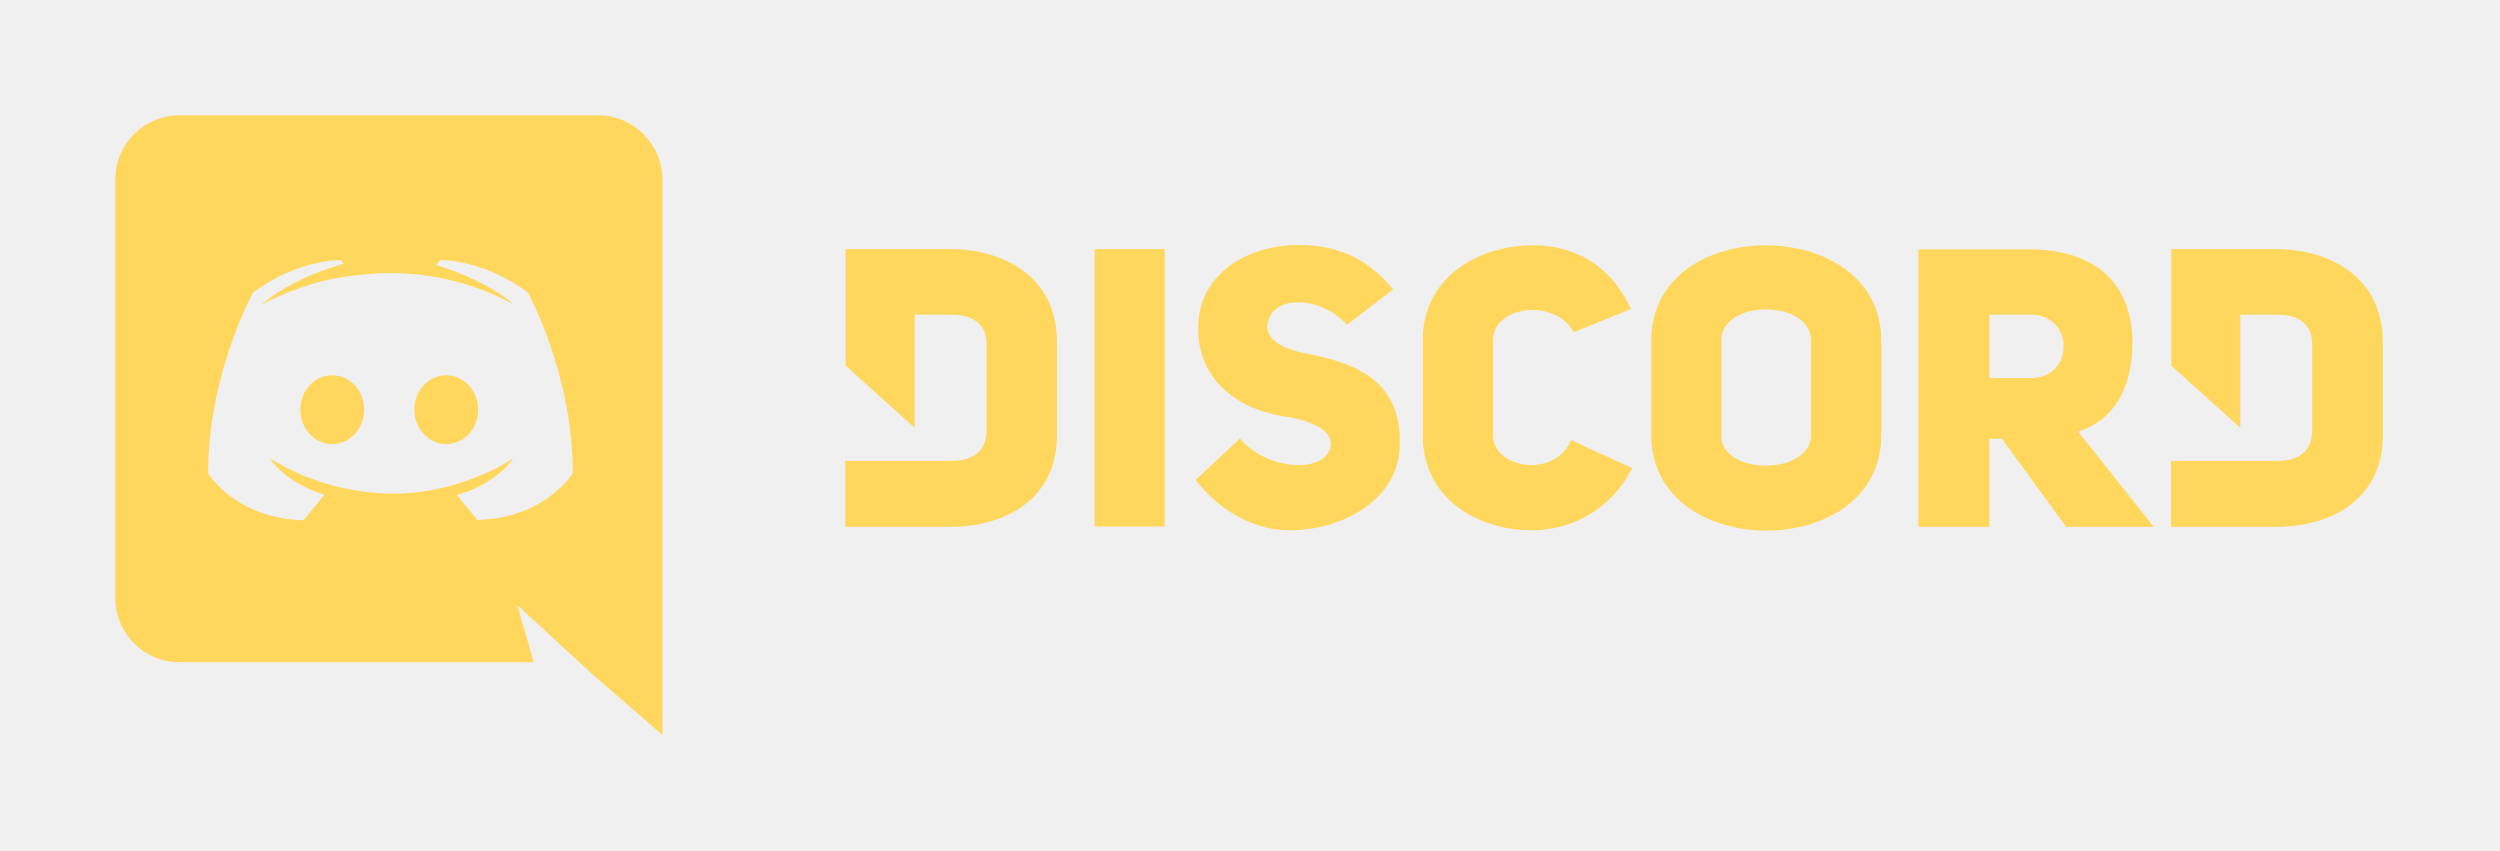
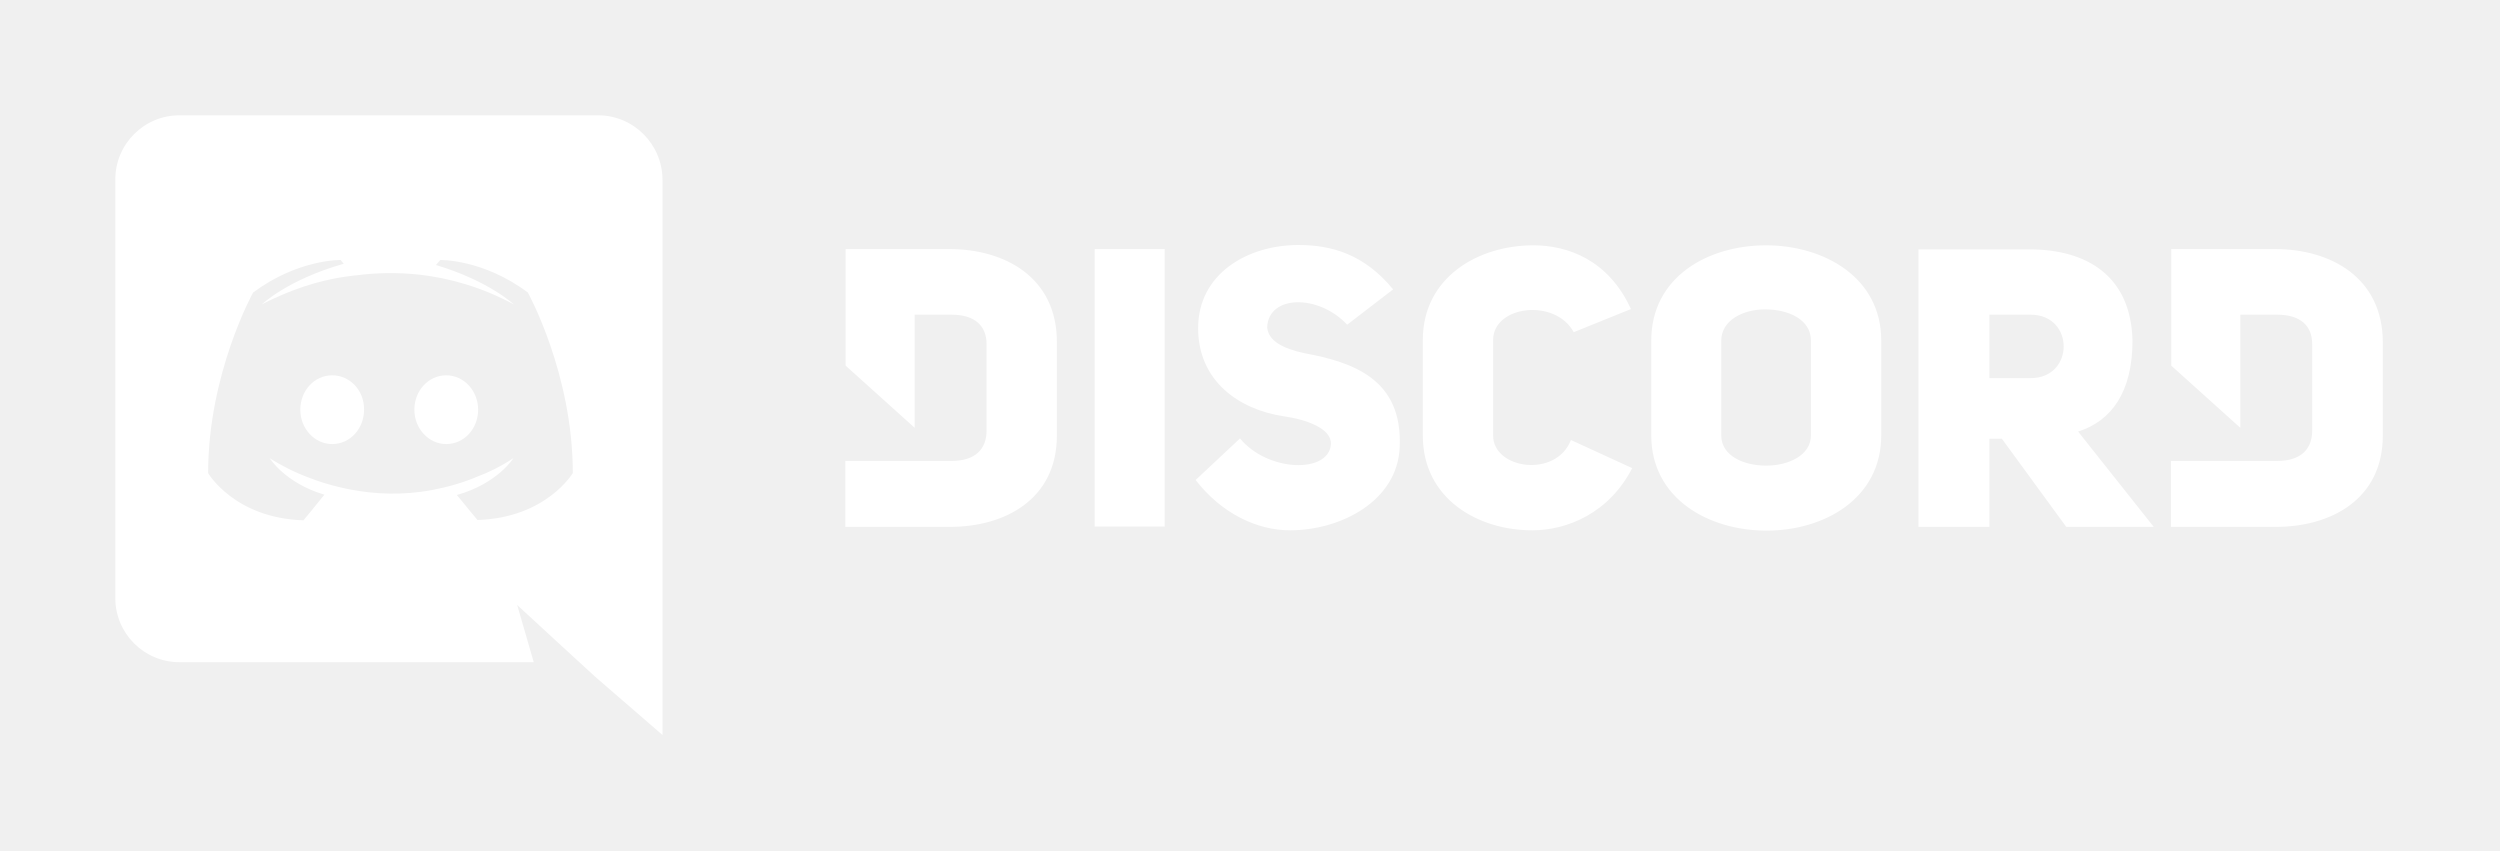
- <svg xmlns="http://www.w3.org/2000/svg" version="1.1" id="Layer_1" x="0" y="0" viewBox="0 0 800 272.1" xml:space="preserve">
-   <style>.st0{fill:#ffd75d}</style>
-   <path class="st0" d="M142.8 120.1c-5.7 0-10.2 4.9-10.2 11s4.6 11 10.2 11c5.7 0 10.2-4.9 10.2-11s-4.6-11-10.2-11zm-36.5 0c-5.7 0-10.2 4.9-10.2 11s4.6 11 10.2 11c5.7 0 10.2-4.9 10.2-11 .1-6.1-4.5-11-10.2-11z" />
-   <path class="st0" d="M191.4 36.9h-134c-11.3 0-20.5 9.2-20.5 20.5v134c0 11.3 9.2 20.5 20.5 20.5h113.4l-5.3-18.3 12.8 11.8 12.1 11.1 21.6 18.7V57.4c-.1-11.3-9.3-20.5-20.6-20.5zm-38.6 129.5s-3.6-4.3-6.6-8c13.1-3.7 18.1-11.8 18.1-11.8-4.1 2.7-8 4.6-11.5 5.9-5 2.1-9.8 3.4-14.5 4.3-9.6 1.8-18.4 1.3-25.9-.1-5.7-1.1-10.6-2.6-14.7-4.3-2.3-.9-4.8-2-7.3-3.4-.3-.2-.6-.3-.9-.5-.2-.1-.3-.2-.4-.2-1.8-1-2.8-1.7-2.8-1.7s4.8 7.9 17.5 11.7c-3 3.8-6.7 8.2-6.7 8.2-22.1-.7-30.5-15.1-30.5-15.1 0-31.9 14.4-57.8 14.4-57.8 14.4-10.7 28-10.4 28-10.4l1 1.2c-18 5.1-26.2 13-26.2 13s2.2-1.2 5.9-2.8c10.7-4.7 19.2-5.9 22.7-6.3.6-.1 1.1-.2 1.7-.2 6.1-.8 13-1 20.2-.2 9.5 1.1 19.7 3.9 30.1 9.5 0 0-7.9-7.5-24.9-12.6l1.4-1.6s13.7-.3 28 10.4c0 0 14.4 25.9 14.4 57.8 0-.1-8.4 14.3-30.5 15zm151-86.7h-33.2V117l22.1 19.9v-36.2h11.8c7.5 0 11.2 3.6 11.2 9.4v27.7c0 5.8-3.5 9.7-11.2 9.7h-34v21.1h33.2c17.8.1 34.5-8.8 34.5-29.2v-29.8c.1-20.8-16.6-29.9-34.4-29.9zm174 59.7v-30.6c0-11 19.8-13.5 25.8-2.5l18.3-7.4c-7.2-15.8-20.3-20.4-31.2-20.4-17.8 0-35.4 10.3-35.4 30.3v30.6c0 20.2 17.6 30.3 35 30.3 11.2 0 24.6-5.5 32-19.9l-19.6-9c-4.8 12.3-24.9 9.3-24.9-1.4zM417.3 113c-6.9-1.5-11.5-4-11.8-8.3.4-10.3 16.3-10.7 25.6-.8l14.7-11.3c-9.2-11.2-19.6-14.2-30.3-14.2-16.3 0-32.1 9.2-32.1 26.6 0 16.9 13 26 27.3 28.2 7.3 1 15.4 3.9 15.2 8.9-.6 9.5-20.2 9-29.1-1.8l-14.2 13.3c8.3 10.7 19.6 16.1 30.2 16.1 16.3 0 34.4-9.4 35.1-26.6 1-21.7-14.8-27.2-30.6-30.1zm-67 55.5h22.4V79.7h-22.4v88.8zM728 79.7h-33.2V117l22.1 19.9v-36.2h11.8c7.5 0 11.2 3.6 11.2 9.4v27.7c0 5.8-3.5 9.7-11.2 9.7h-34v21.1H728c17.8.1 34.5-8.8 34.5-29.2v-29.8c0-20.8-16.7-29.9-34.5-29.9zm-162.9-1.2c-18.4 0-36.7 10-36.7 30.5v30.3c0 20.3 18.4 30.5 36.9 30.5 18.4 0 36.7-10.2 36.7-30.5V109c0-20.4-18.5-30.5-36.9-30.5zm14.4 60.8c0 6.4-7.2 9.7-14.3 9.7-7.2 0-14.4-3.1-14.4-9.7V109c0-6.5 7-10 14-10 7.3 0 14.7 3.1 14.7 10v30.3zM682.4 109c-.5-20.8-14.7-29.2-33-29.2h-35.5v88.8h22.7v-28.2h4l20.6 28.2h28L665 138.1c10.7-3.4 17.4-12.7 17.4-29.1zm-32.6 12h-13.2v-20.3h13.2c14.1 0 14.1 20.3 0 20.3z" />
+ <svg xmlns="http://www.w3.org/2000/svg" version="1.1" id="Layer_1" x="0px" y="0px" viewBox="0 0 800 272.1" style="enable-background:new 0 0 800 272.1;" xml:space="preserve">
+   <style type="text/css">
+ 	.st0{fill:#FFFFFF;}
+ </style>
+   <path class="st0" d="M142.8,120.1c-5.7,0-10.2,4.9-10.2,11s4.6,11,10.2,11c5.7,0,10.2-4.9,10.2-11S148.4,120.1,142.8,120.1z   M106.3,120.1c-5.7,0-10.2,4.9-10.2,11s4.6,11,10.2,11c5.7,0,10.2-4.9,10.2-11C116.6,125,112,120.1,106.3,120.1z" />
+   <path class="st0" d="M191.4,36.9h-134c-11.3,0-20.5,9.2-20.5,20.5v134c0,11.3,9.2,20.5,20.5,20.5h113.4l-5.3-18.3l12.8,11.8  l12.1,11.1l21.6,18.7V57.4C211.9,46.1,202.7,36.9,191.4,36.9z M152.8,166.4c0,0-3.6-4.3-6.6-8c13.1-3.7,18.1-11.8,18.1-11.8  c-4.1,2.7-8,4.6-11.5,5.9c-5,2.1-9.8,3.4-14.5,4.3c-9.6,1.8-18.4,1.3-25.9-0.1c-5.7-1.1-10.6-2.6-14.7-4.3c-2.3-0.9-4.8-2-7.3-3.4  c-0.3-0.2-0.6-0.3-0.9-0.5c-0.2-0.1-0.3-0.2-0.4-0.2c-1.8-1-2.8-1.7-2.8-1.7s4.8,7.9,17.5,11.7c-3,3.8-6.7,8.2-6.7,8.2  c-22.1-0.7-30.5-15.1-30.5-15.1c0-31.9,14.4-57.8,14.4-57.8c14.4-10.7,28-10.4,28-10.4l1,1.2c-18,5.1-26.2,13-26.2,13  s2.2-1.2,5.9-2.8c10.7-4.7,19.2-5.9,22.7-6.3c0.6-0.1,1.1-0.2,1.7-0.2c6.1-0.8,13-1,20.2-0.2c9.5,1.1,19.7,3.9,30.1,9.5  c0,0-7.9-7.5-24.9-12.6l1.4-1.6c0,0,13.7-0.3,28,10.4c0,0,14.4,25.9,14.4,57.8C183.3,151.3,174.9,165.7,152.8,166.4L152.8,166.4z   M303.8,79.7h-33.2V117l22.1,19.9v-36.2h11.8c7.5,0,11.2,3.6,11.2,9.4v27.7c0,5.8-3.5,9.7-11.2,9.7h-34v21.1h33.2  c17.8,0.1,34.5-8.8,34.5-29.2v-29.8C338.3,88.8,321.6,79.7,303.8,79.7z M477.8,139.4v-30.6c0-11,19.8-13.5,25.8-2.5l18.3-7.4  c-7.2-15.8-20.3-20.4-31.2-20.4c-17.8,0-35.4,10.3-35.4,30.3v30.6c0,20.2,17.6,30.3,35,30.3c11.2,0,24.6-5.5,32-19.9l-19.6-9  C497.9,153.1,477.8,150.1,477.8,139.4L477.8,139.4z M417.3,113c-6.9-1.5-11.5-4-11.8-8.3c0.4-10.3,16.3-10.7,25.6-0.8l14.7-11.3  c-9.2-11.2-19.6-14.2-30.3-14.2c-16.3,0-32.1,9.2-32.1,26.6c0,16.9,13,26,27.3,28.2c7.3,1,15.4,3.9,15.2,8.9  c-0.6,9.5-20.2,9-29.1-1.8l-14.2,13.3c8.3,10.7,19.6,16.1,30.2,16.1c16.3,0,34.4-9.4,35.1-26.6C448.9,121.4,433.1,115.9,417.3,113  L417.3,113z M350.3,168.5h22.4V79.7h-22.4V168.5z M728,79.7h-33.2V117l22.1,19.9v-36.2h11.8c7.5,0,11.2,3.6,11.2,9.4v27.7  c0,5.8-3.5,9.7-11.2,9.7h-34v21.1H728c17.8,0.1,34.5-8.8,34.5-29.2v-29.8C762.5,88.8,745.8,79.7,728,79.7z M565.1,78.5  c-18.4,0-36.7,10-36.7,30.5v30.3c0,20.3,18.4,30.5,36.9,30.5c18.4,0,36.7-10.2,36.7-30.5V109C602,88.6,583.5,78.5,565.1,78.5z   M579.5,139.3c0,6.4-7.2,9.7-14.3,9.7c-7.2,0-14.4-3.1-14.4-9.7V109c0-6.5,7-10,14-10c7.3,0,14.7,3.1,14.7,10V139.3z M682.4,109  c-0.5-20.8-14.7-29.2-33-29.2h-35.5v88.8h22.7v-28.2h4l20.6,28.2h28L665,138.1C675.7,134.7,682.4,125.4,682.4,109z M649.8,121h-13.2  v-20.3h13.2C663.9,100.7,663.9,121,649.8,121z" />
</svg>
